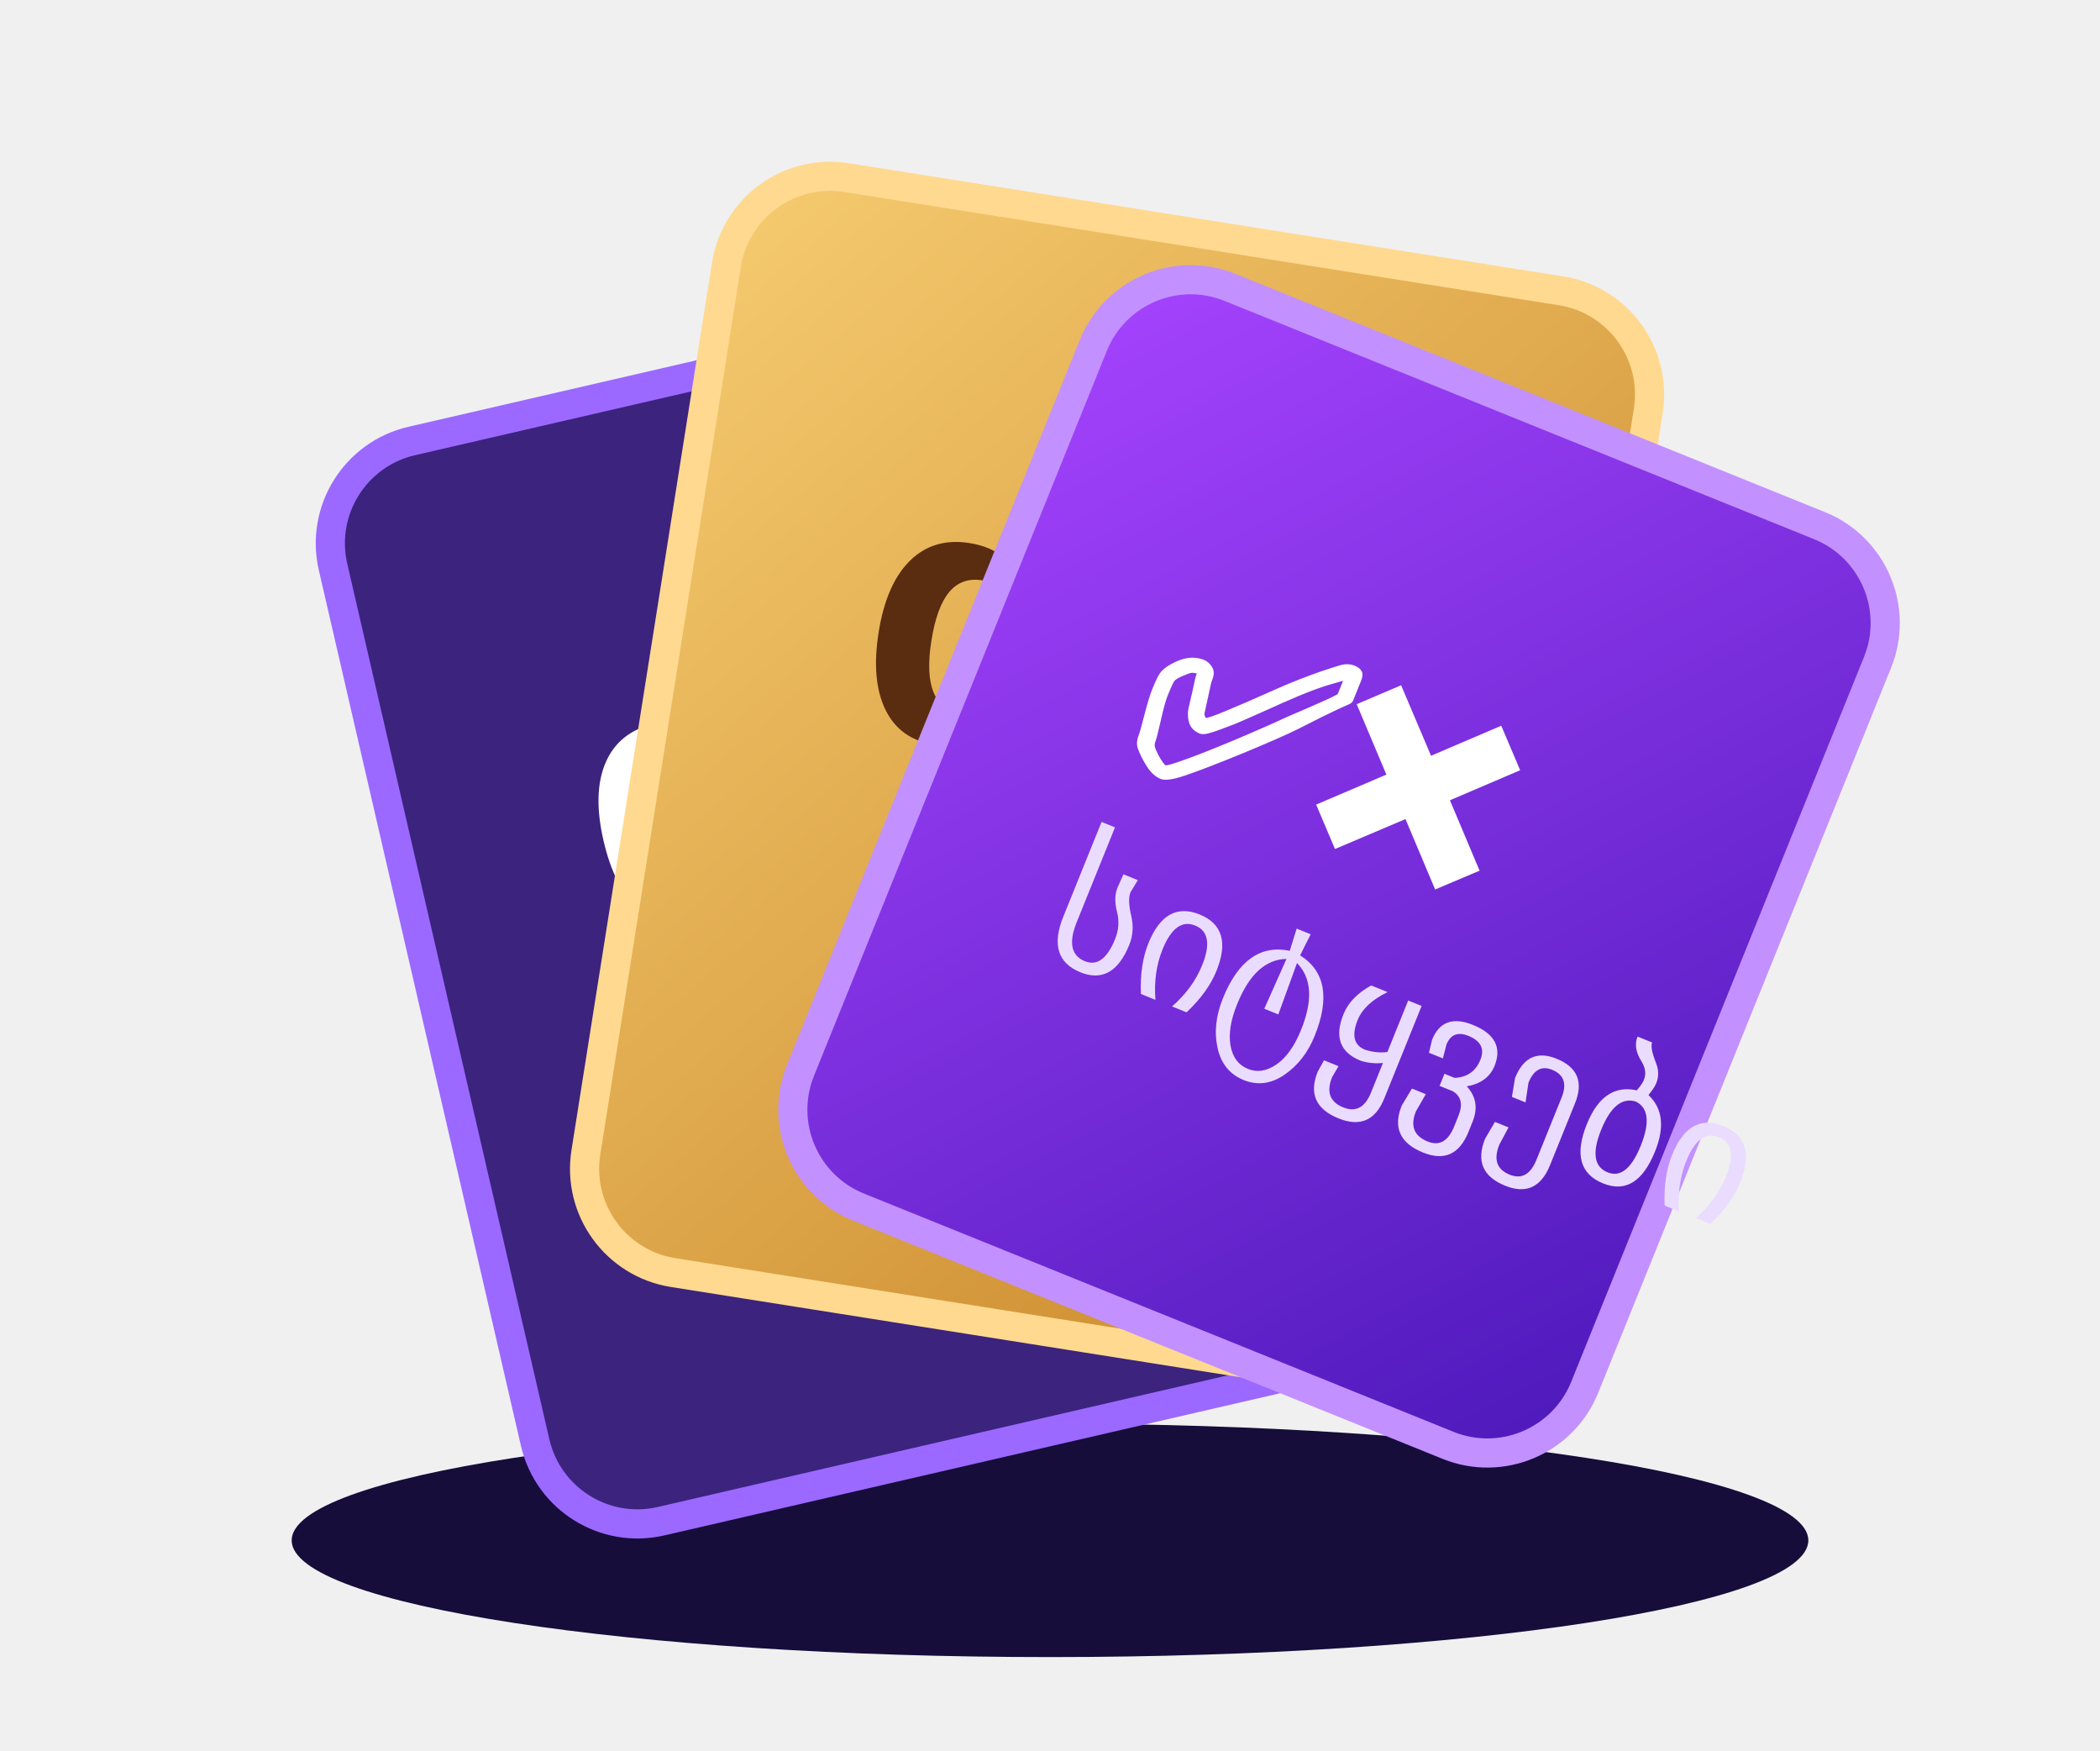
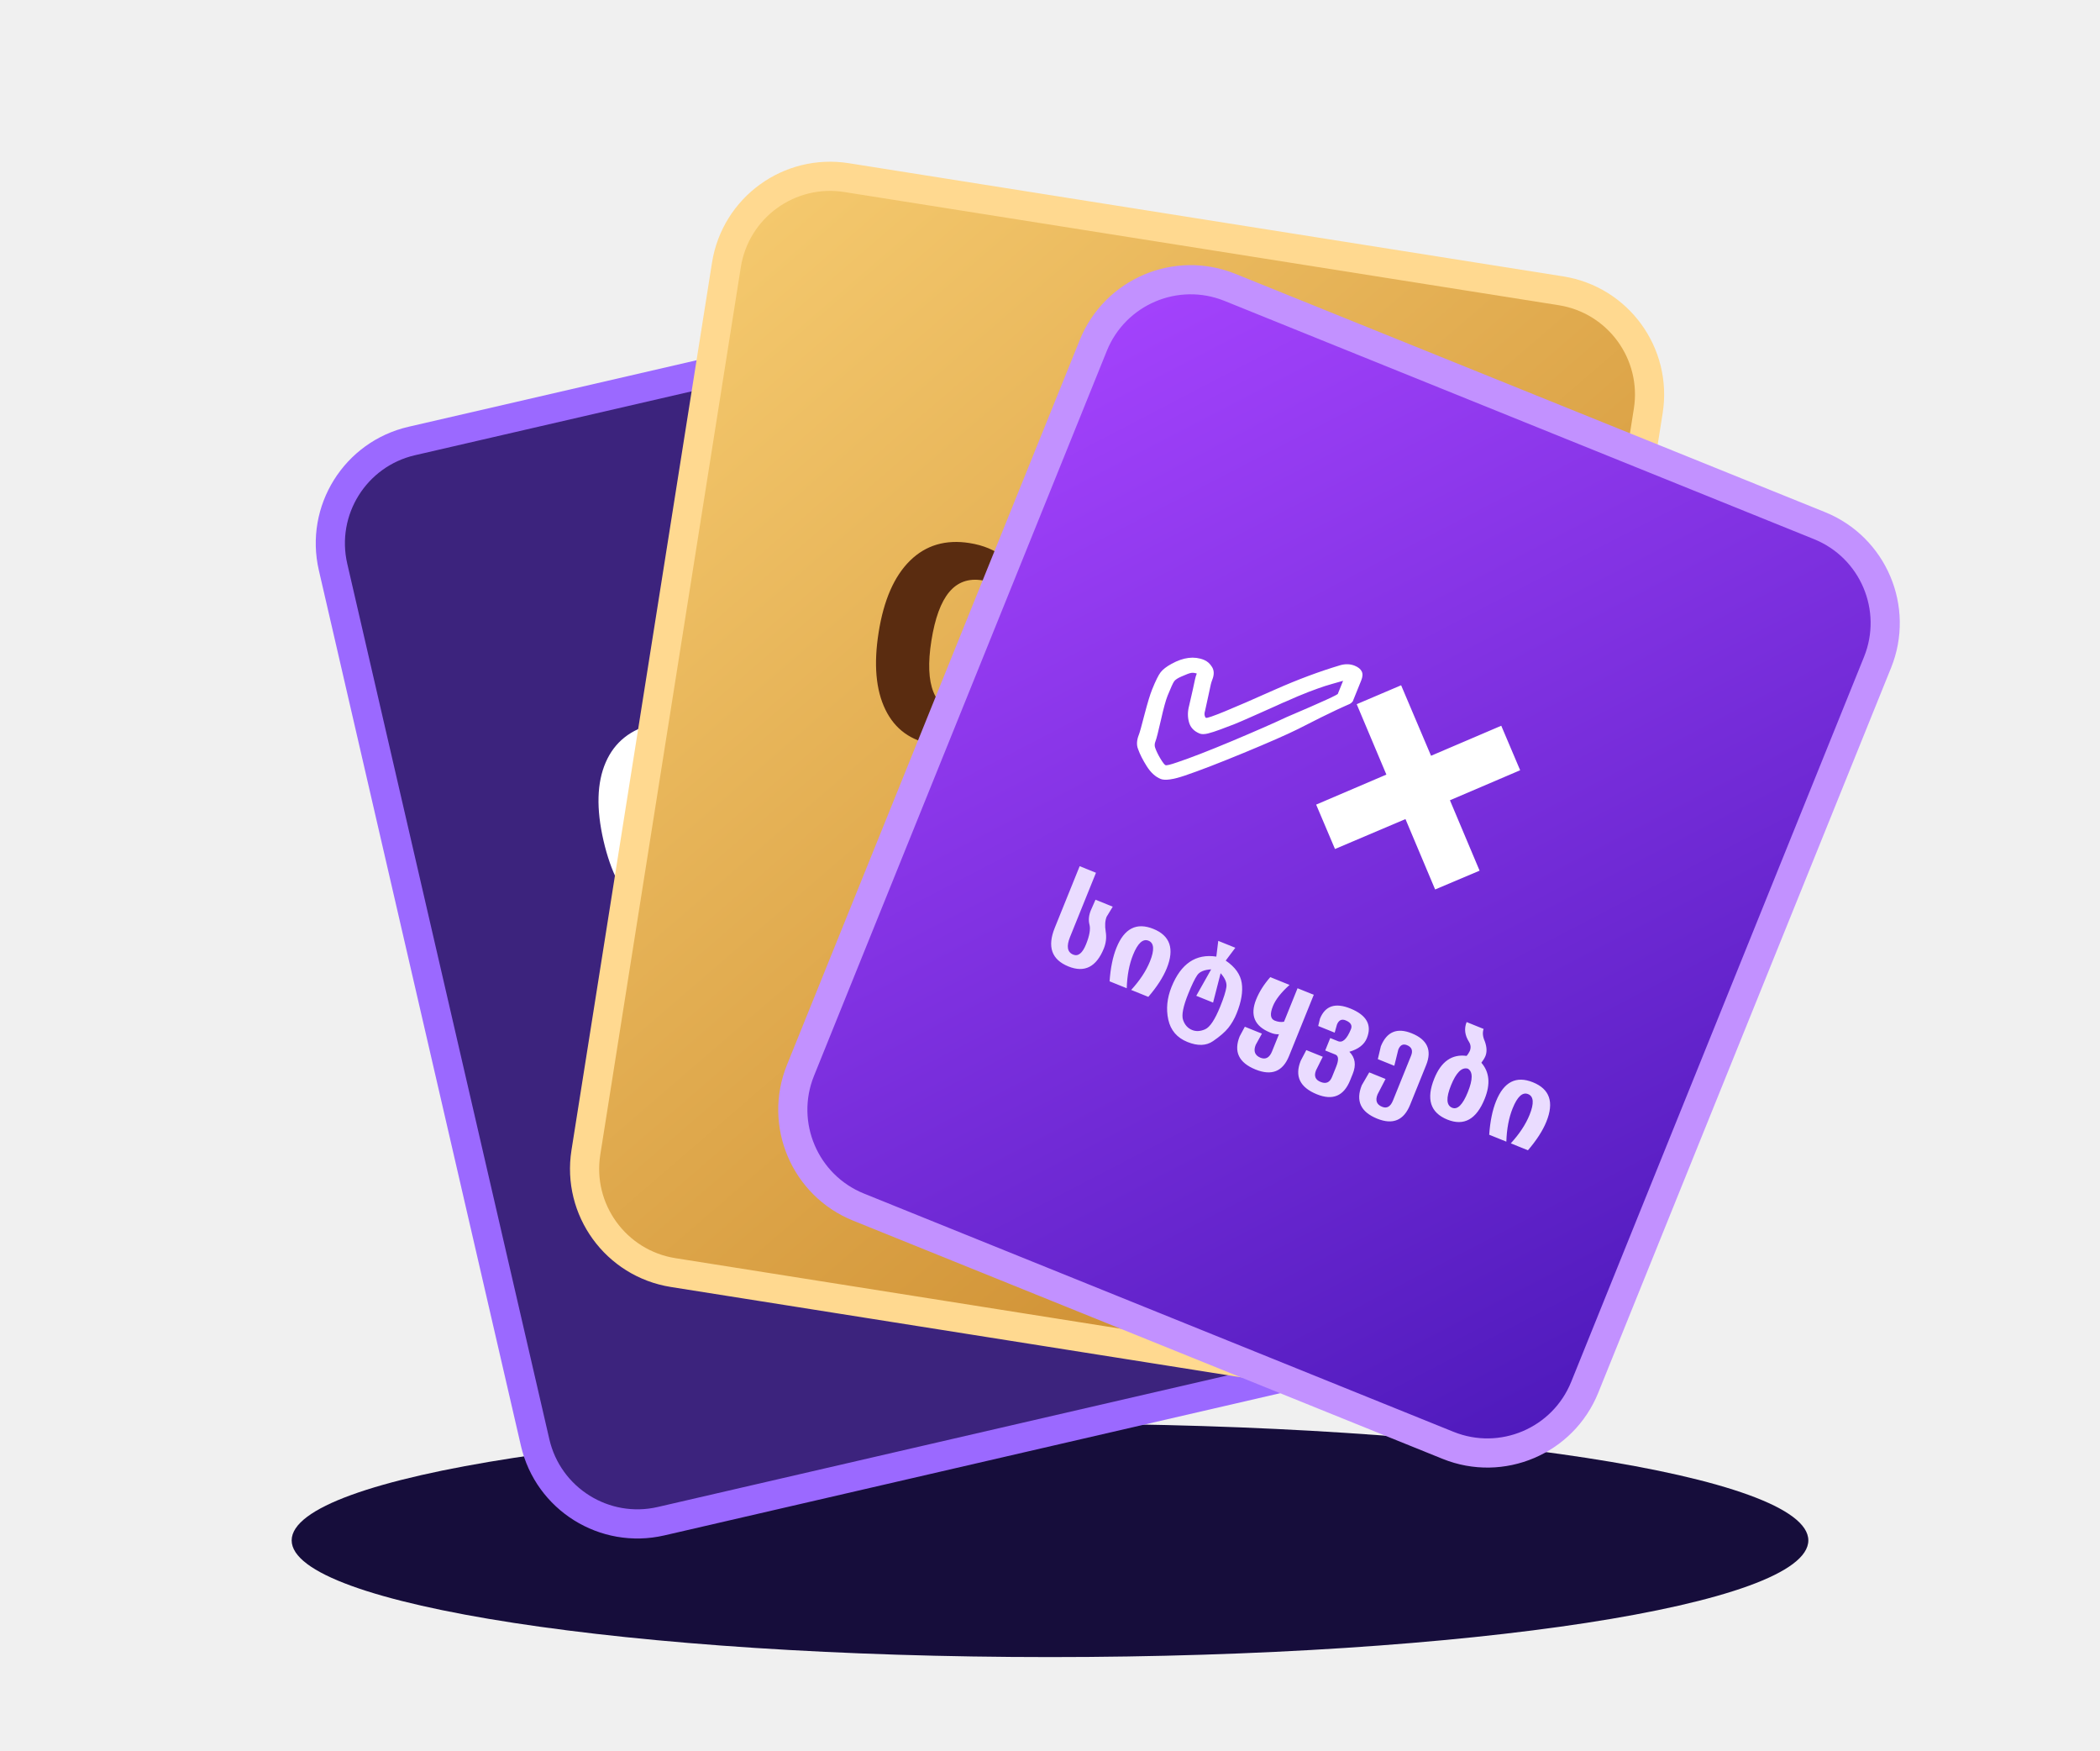
<svg xmlns="http://www.w3.org/2000/svg" viewBox="0 0 360 300">
  <defs>
    <linearGradient id="p" x1="0" y1="0" x2="1" y2="1">
      <stop stop-color="#a744ff" />
      <stop offset="1" stop-color="#4b18b9" />
    </linearGradient>
    <linearGradient id="g" x1="0" y1="0" x2="1" y2="1">
      <stop stop-color="#f6cb70" />
      <stop offset="1" stop-color="#c78427" />
    </linearGradient>
  </defs>
  <ellipse cx="180" cy="264" rx="130" ry="20" fill="#160d3b" />
  <g transform="rotate(-13 175 150)">
    <rect x="72" y="54" width="160" height="190" rx="18" fill="#3c237d" stroke="#9b69ff" stroke-width="5" />
    <text x="104" y="145" font-family="Arial" font-size="64" font-weight="900" fill="#fff">der</text>
    <text x="110" y="184" font-family="Arial" font-size="22" fill="#d9c6ff">Haus</text>
  </g>
  <g transform="rotate(9 210 145)">
    <rect x="110" y="42" width="160" height="190" rx="18" fill="url(#g)" stroke="#ffd990" stroke-width="5" />
    <text x="143" y="135" font-family="Arial" font-size="64" font-weight="900" fill="#5a2c10">die</text>
    <text x="148" y="174" font-family="Arial" font-size="22" fill="#7b421c">Blume</text>
  </g>
  <g transform="rotate(22 235 155)">
    <rect x="155" y="66" width="145" height="170" rx="18" fill="url(#p)" stroke="#c291ff" stroke-width="5" />
    <text x="185" y="148" font-family="Arial" font-size="40" font-weight="900" fill="#fff">✅❌</text>
-     <text x="185" y="184" font-family="Arial" font-size="30" fill="#eadcff">სიტყვები</text>
+     <text x="185" y="184" font-family="Arial" font-size="20" font-weight="900" fill="#eadcff">სიტყვები</text>
  </g>
</svg>
